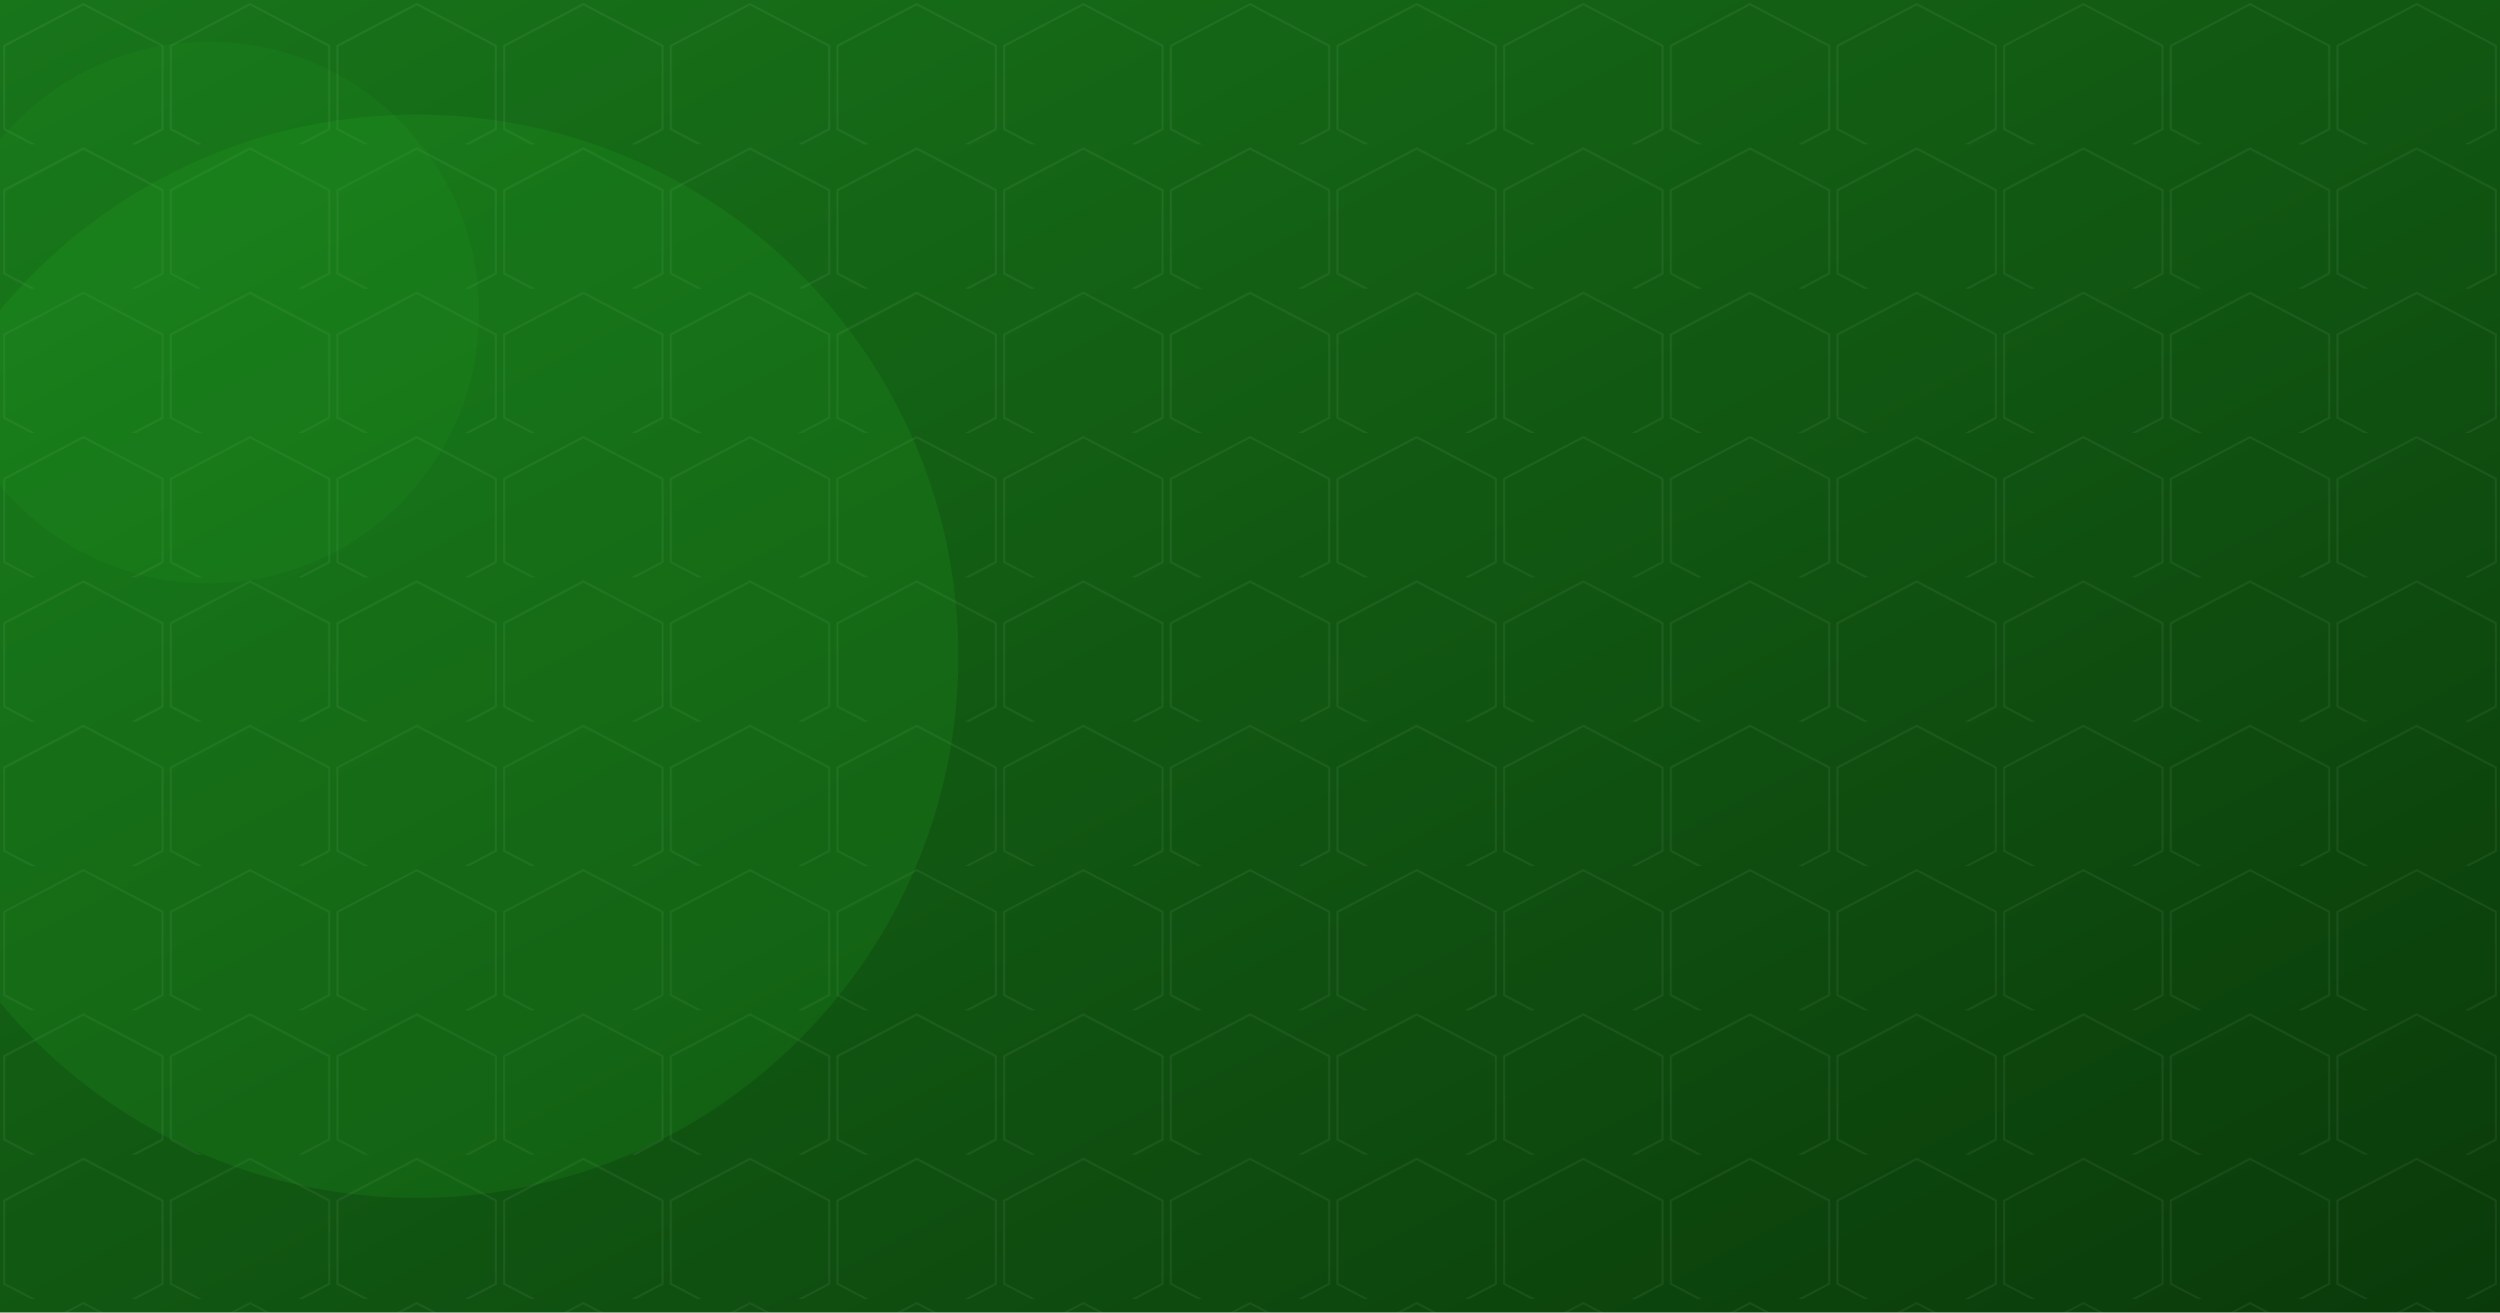
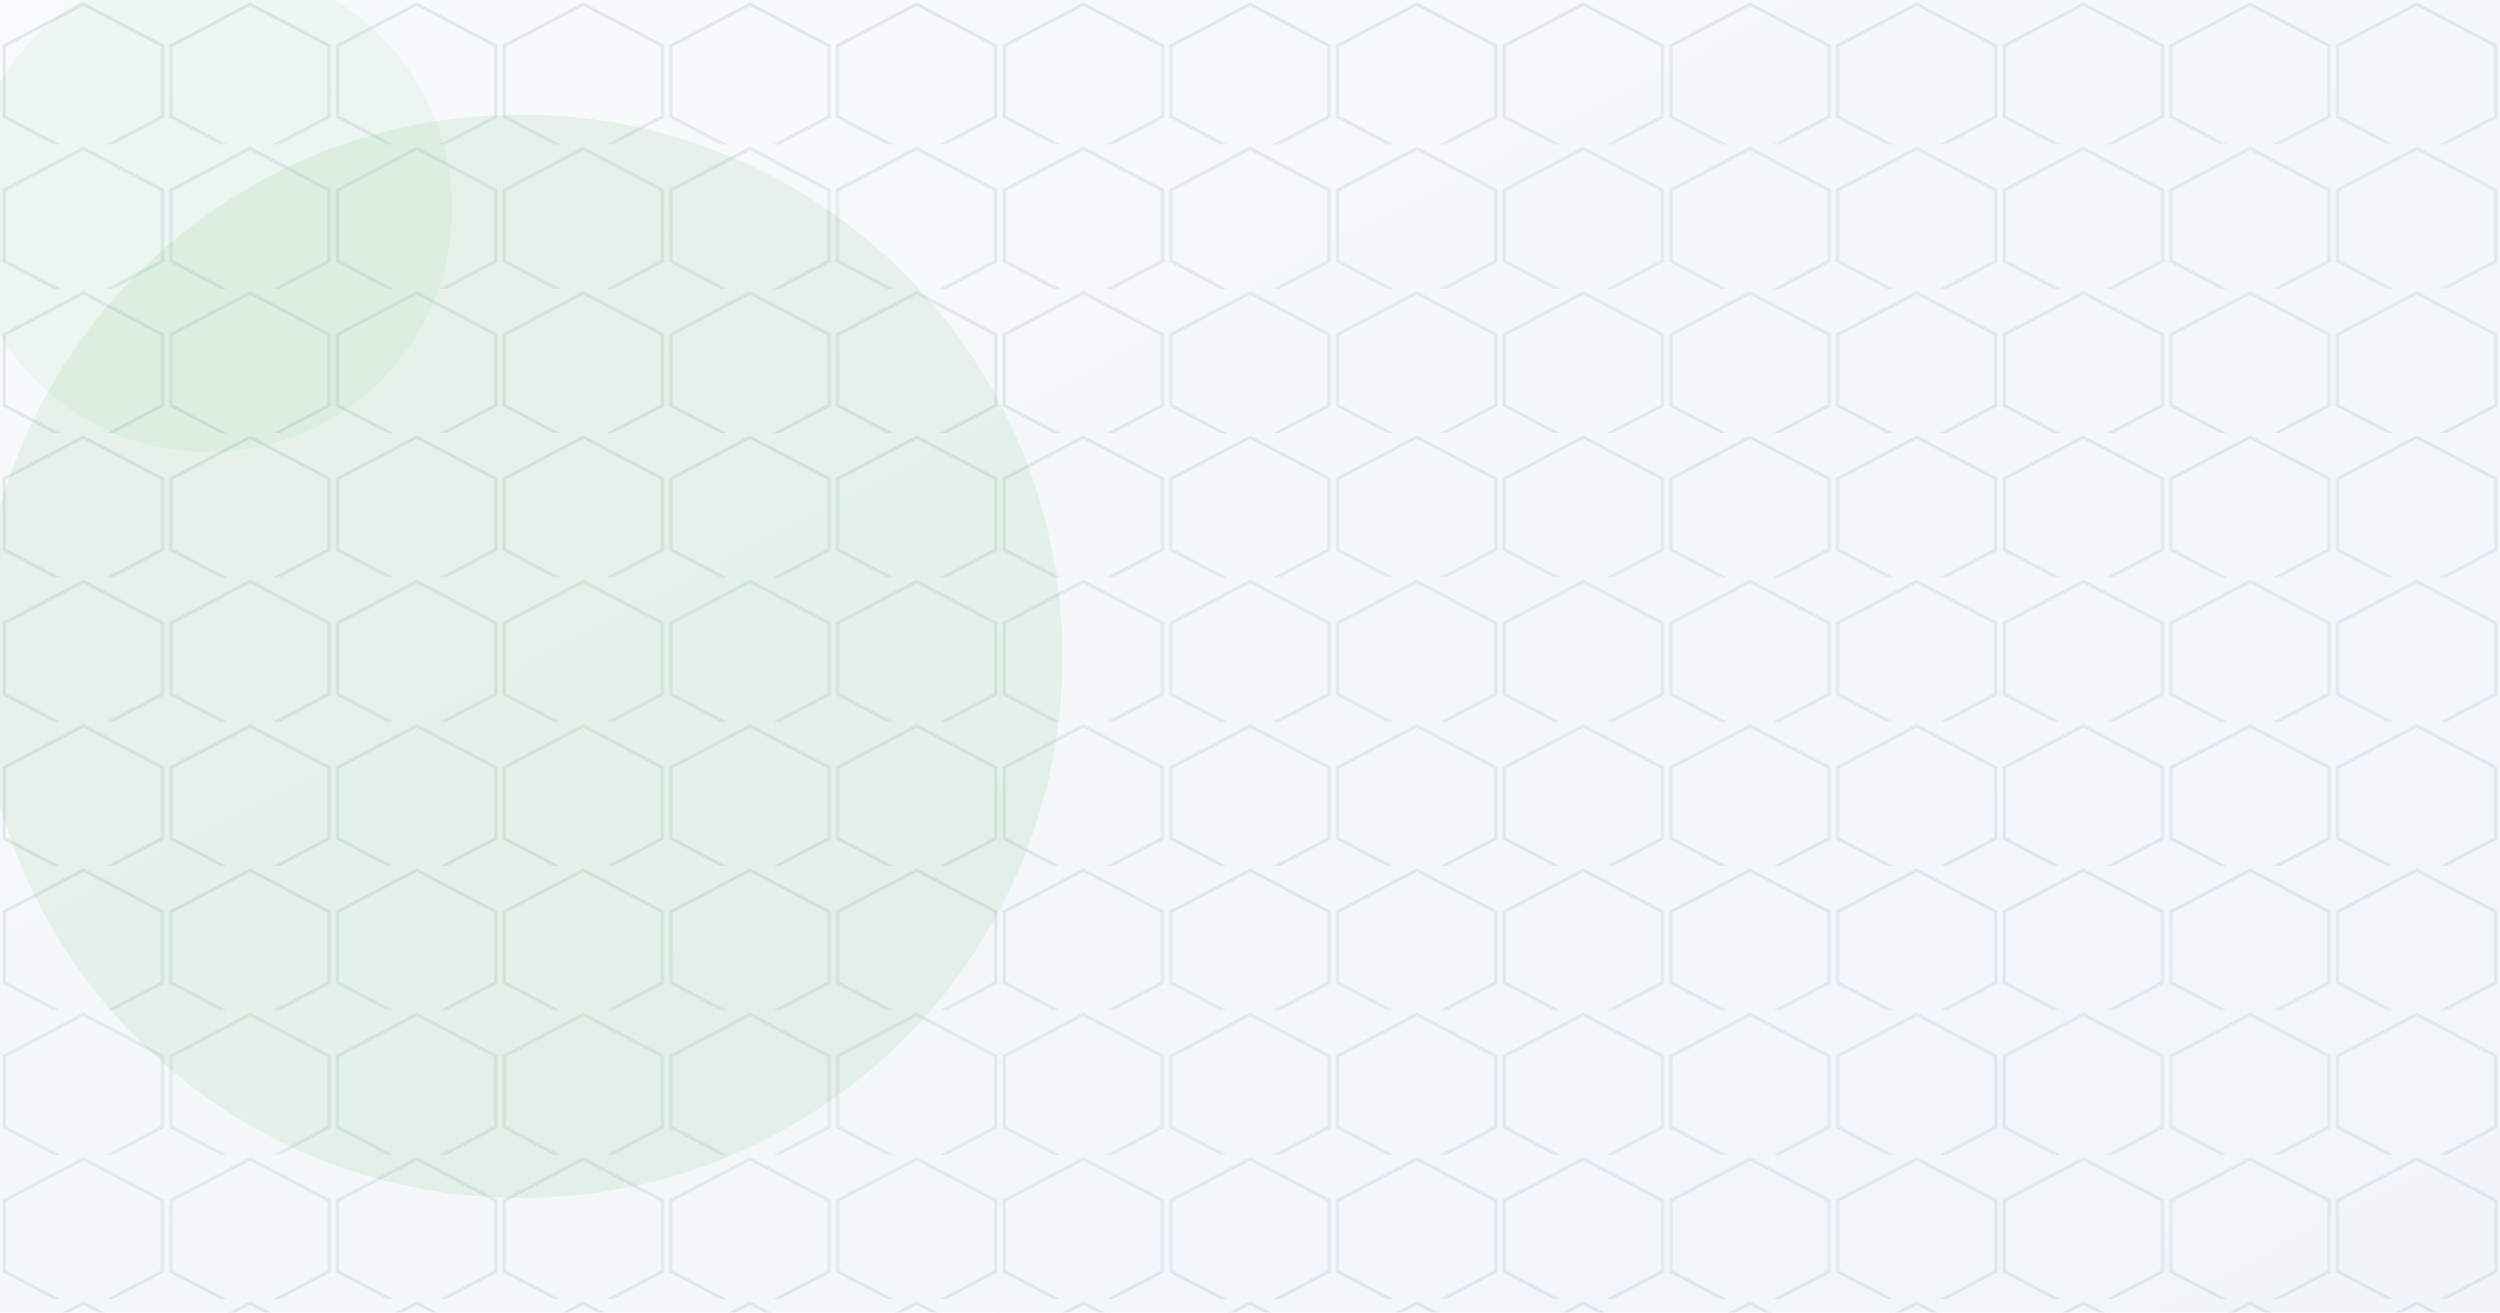
<svg xmlns="http://www.w3.org/2000/svg" width="1200" height="630" viewBox="0 0 1200 630">
  <defs>
-     <linearGradient id="bgpost-tin2" x1="0%" y1="0%" x2="100%" y2="100%">
-       <stop offset="0%" stop-color="#18751A" />
-       <stop offset="100%" stop-color="#0A3A0A" />
+     <linearGradient id="g2309ce19" x1="0%" y1="0%" x2="100%" y2="100%">
+       <stop offset="0%" stop-color="#F8FAFC" />
+       <stop offset="100%" stop-color="#F1F5F9" />
    </linearGradient>
-     <pattern id="hexpost-tin2" x="0" y="0" width="80" height="69.28" patternUnits="userSpaceOnUse">
-       <polygon points="40,2 78,22 78,62 40,82 2,62 2,22" fill="none" stroke="rgba(255,255,255,0.06)" stroke-width="1" />
+     <pattern id="p3145925c" x="0" y="0" width="80" height="69.28" patternUnits="userSpaceOnUse">
+       <polygon points="40,2 78,22 78,56 40,76 2,56 2,22" fill="none" stroke="#CBD5E1" stroke-width="1.5" />
    </pattern>
  </defs>
-   <rect width="1200" height="630" fill="url(#bgpost-tin2)" />
-   <rect width="1200" height="630" fill="url(#hexpost-tin2)" />
-   <circle cx="200" cy="315" r="260" fill="rgba(41,194,44,0.13)" />
-   <circle cx="100" cy="150" r="130" fill="rgba(41,194,44,0.08)" />
+   <rect width="1200" height="630" fill="url(#g2309ce19)" />
+   <rect width="1200" height="630" fill="url(#p3145925c)" opacity="0.5" />
+   <circle cx="250" cy="315" r="260" fill="rgba(34,160,36,0.08)" />
+   <circle cx="100" cy="100" r="117" fill="rgba(34,160,36,0.05)" />
</svg>
